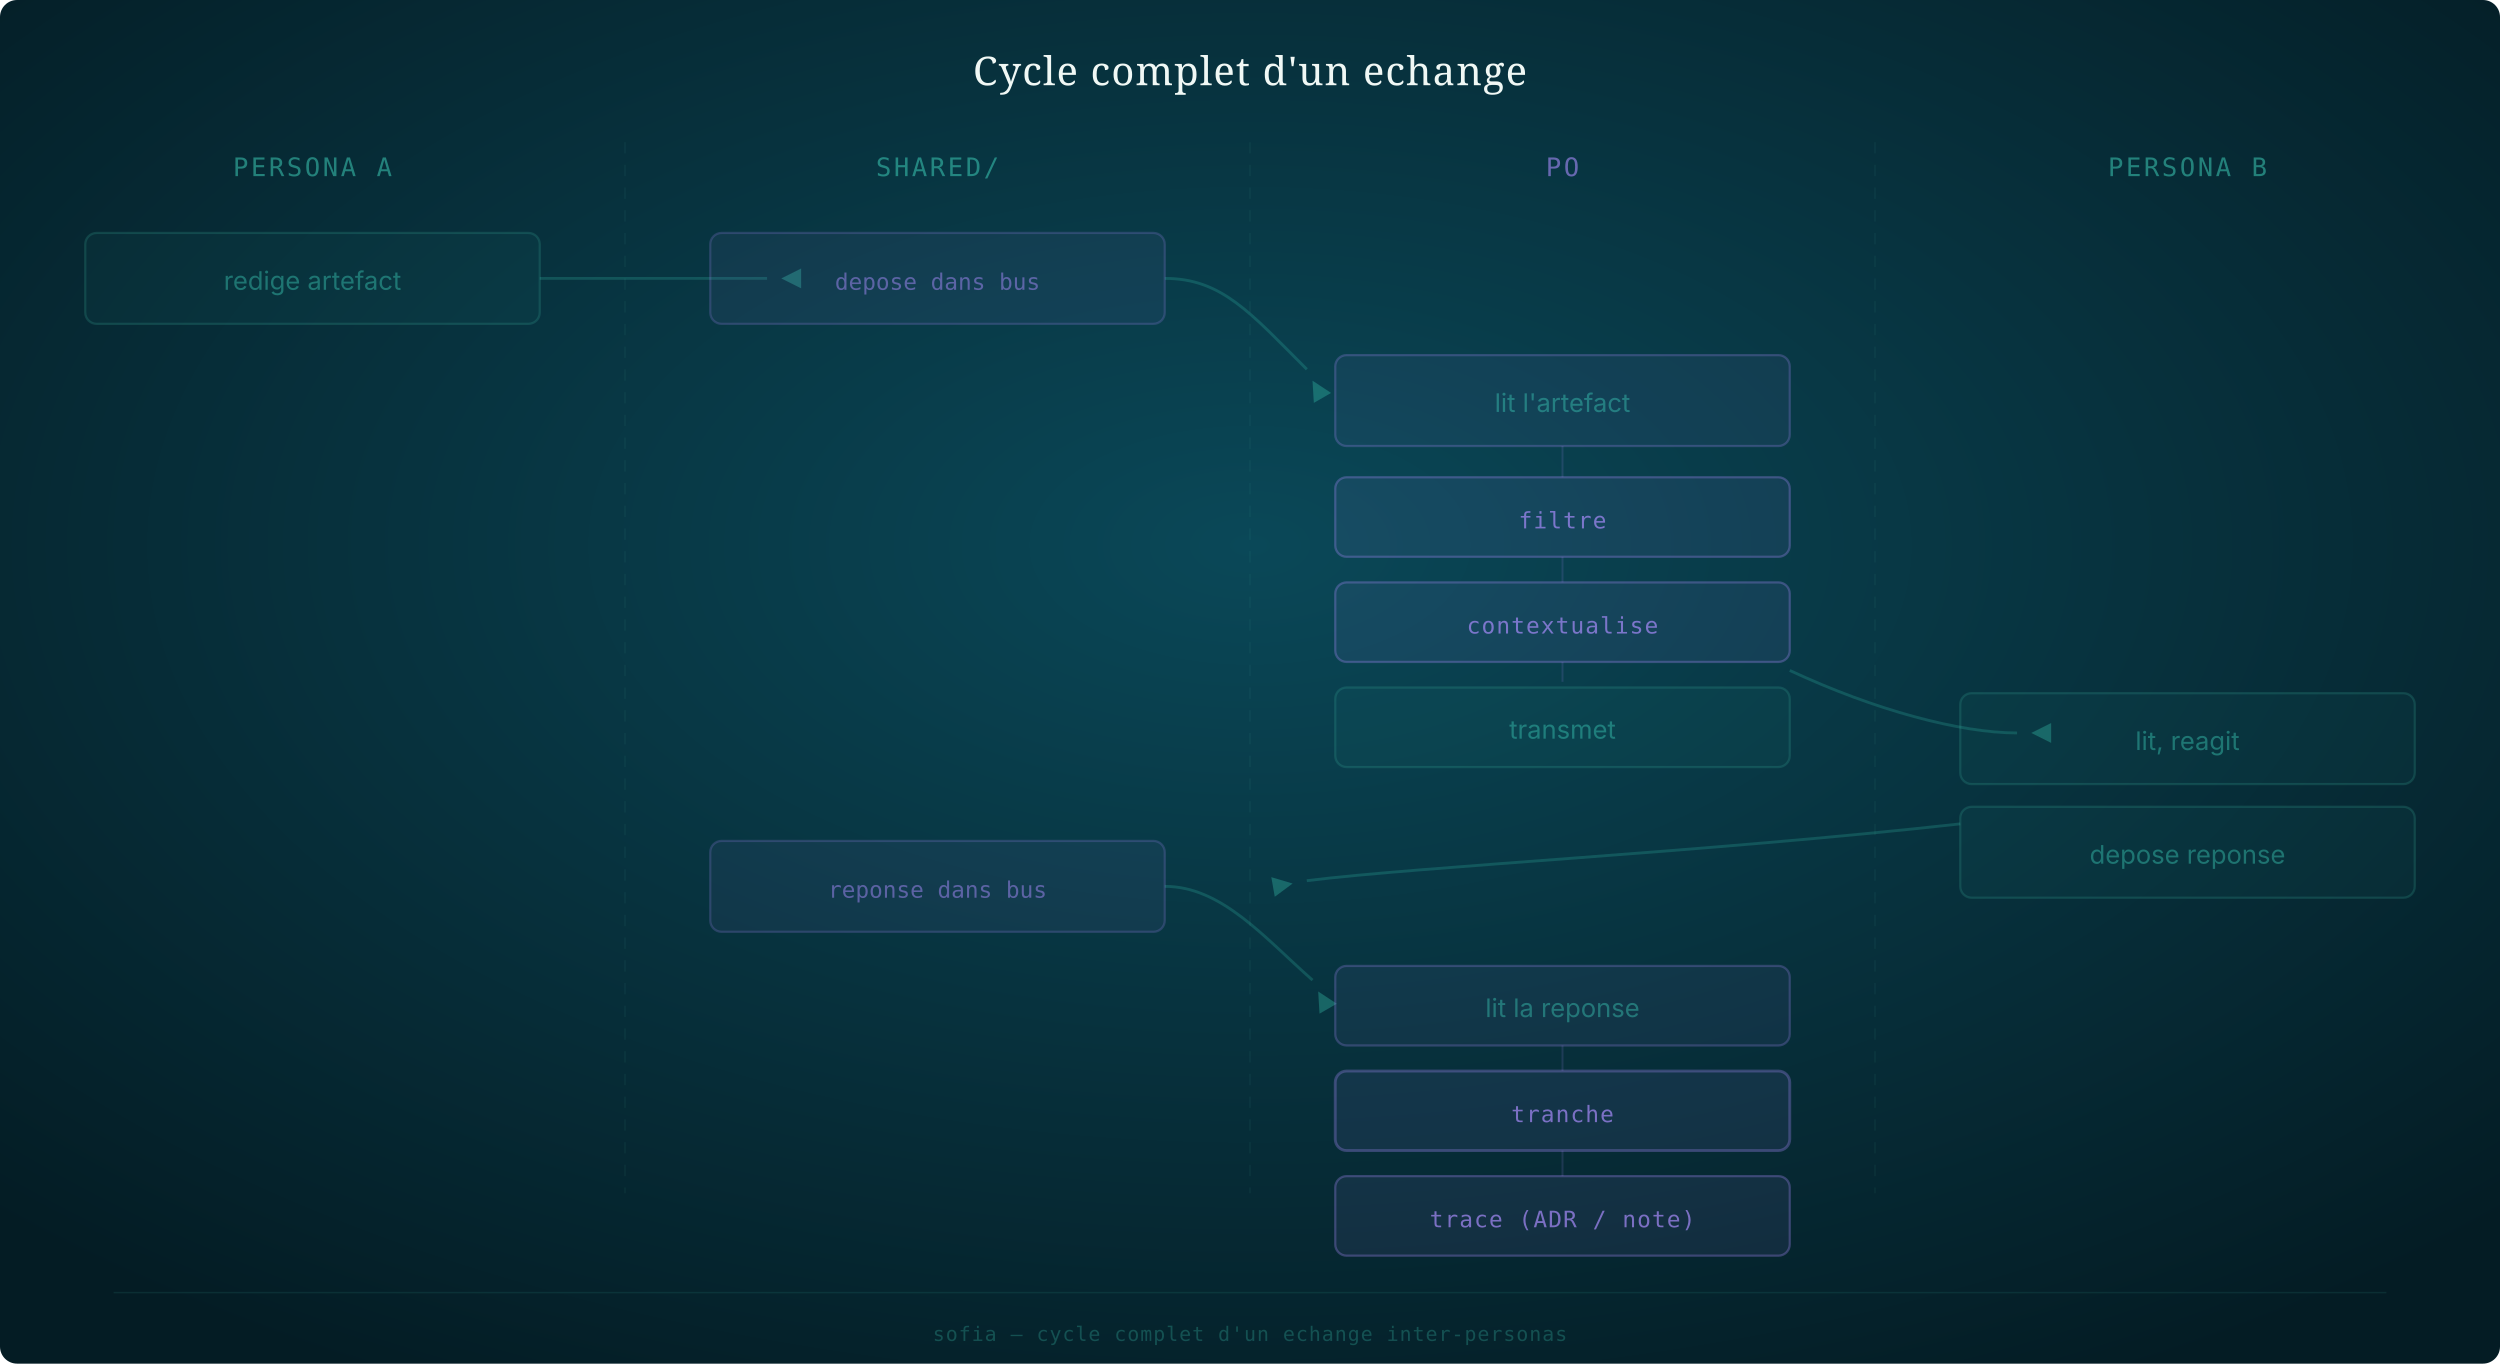
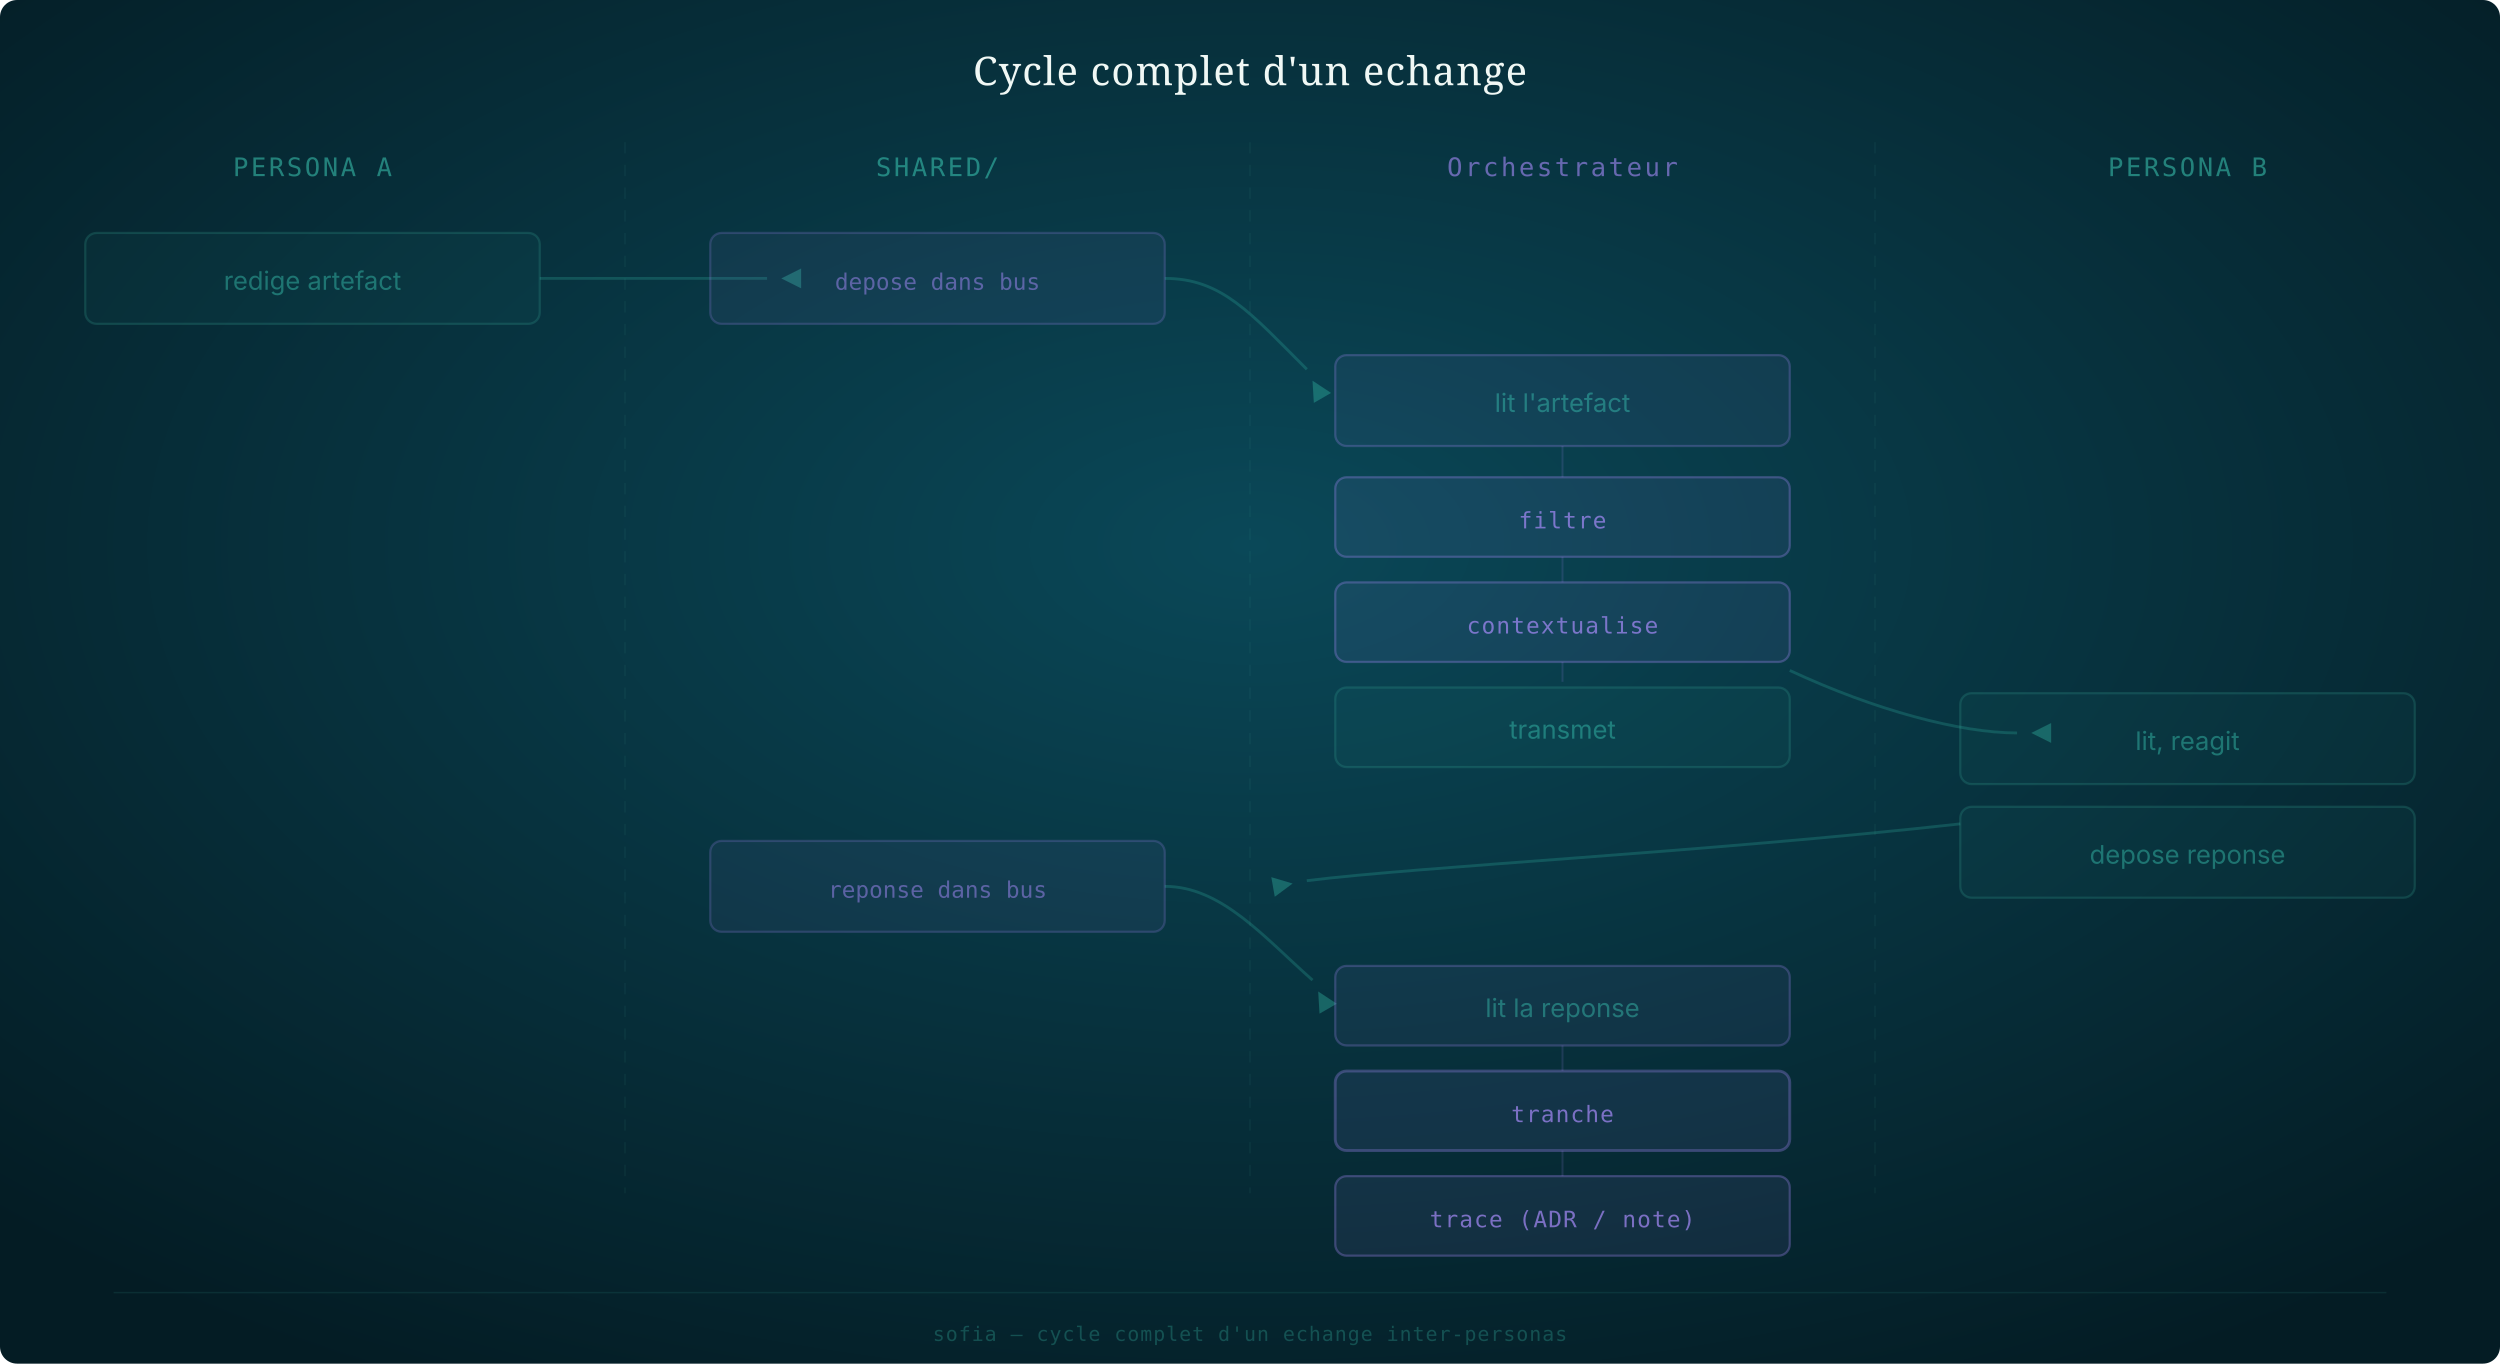
<svg xmlns="http://www.w3.org/2000/svg" viewBox="0 0 880 480">
  <defs>
    <radialGradient id="bg-grad" cx="50%" cy="40%" r="70%">
      <stop offset="0%" stop-color="#0a4858" />
      <stop offset="100%" stop-color="#041c24" />
    </radialGradient>
  </defs>
  <rect width="880" height="480" fill="url(#bg-grad)" rx="6" />
  <text x="440" y="30" text-anchor="middle" fill="#f0f8f5" font-family="Georgia,serif" font-size="14" font-weight="300" letter-spacing="0.03em">Cycle complet d'un echange</text>
  <text x="110" y="62" text-anchor="middle" fill="rgba(64,216,192,0.5)" font-family="IBM Plex Mono,monospace" font-size="9" letter-spacing="0.1em">PERSONA A</text>
  <text x="330" y="62" text-anchor="middle" fill="rgba(64,216,192,0.5)" font-family="IBM Plex Mono,monospace" font-size="9" letter-spacing="0.1em">SHARED/</text>
-   <text x="550" y="62" text-anchor="middle" fill="rgba(167,139,250,0.6)" font-family="IBM Plex Mono,monospace" font-size="9" letter-spacing="0.1em">PO</text>
+   <text x="550" y="62" text-anchor="middle" fill="rgba(167,139,250,0.6)" font-family="IBM Plex Mono,monospace" font-size="9" letter-spacing="0.1em">Orchestrateur</text>
  <text x="770" y="62" text-anchor="middle" fill="rgba(64,216,192,0.5)" font-family="IBM Plex Mono,monospace" font-size="9" letter-spacing="0.1em">PERSONA B</text>
  <line x1="220" y1="50" x2="220" y2="420" stroke="rgba(64,180,160,0.08)" stroke-width="0.5" stroke-dasharray="4 4" />
  <line x1="440" y1="50" x2="440" y2="420" stroke="rgba(64,180,160,0.08)" stroke-width="0.5" stroke-dasharray="4 4" />
  <line x1="660" y1="50" x2="660" y2="420" stroke="rgba(64,180,160,0.08)" stroke-width="0.5" stroke-dasharray="4 4" />
  <rect x="30" y="82" width="160" height="32" rx="4" fill="rgba(64,216,192,0.04)" stroke="rgba(64,180,160,0.2)" stroke-width="0.8" />
  <text x="110" y="102" text-anchor="middle" fill="rgba(64,216,192,0.4)" font-family="Inter,sans-serif" font-size="9">redige artefact</text>
  <path d="M 190 98 C 230 98, 250 98, 270 98" fill="none" stroke="rgba(64,216,192,0.2)" stroke-width="1" />
  <path d="M7,-3.5 L0,0 L7,3.5Z" fill="rgba(64,216,192,0.3)" transform="translate(275,98) rotate(0)" />
  <rect x="250" y="82" width="160" height="32" rx="4" fill="rgba(167,139,250,0.06)" stroke="rgba(167,139,250,0.2)" stroke-width="0.8" />
  <text x="330" y="102" text-anchor="middle" fill="rgba(167,139,250,0.5)" font-family="IBM Plex Mono,monospace" font-size="8">depose dans bus</text>
  <path d="M 410 98 C 430 98, 440 110, 460 130" fill="none" stroke="rgba(64,216,192,0.2)" stroke-width="1" />
  <path d="M7,-3.5 L0,0 L7,3.5Z" fill="rgba(64,216,192,0.3)" transform="translate(462,134) rotate(60)" />
  <rect x="470" y="125" width="160" height="32" rx="4" fill="rgba(167,139,250,0.06)" stroke="rgba(167,139,250,0.25)" stroke-width="0.8" />
  <text x="550" y="145" text-anchor="middle" fill="rgba(64,216,192,0.4)" font-family="Inter,sans-serif" font-size="9">lit l'artefact</text>
  <rect x="470" y="168" width="160" height="28" rx="4" fill="rgba(167,139,250,0.08)" stroke="rgba(167,139,250,0.3)" stroke-width="0.8" />
  <text x="550" y="186" text-anchor="middle" fill="rgba(167,139,250,0.7)" font-family="IBM Plex Mono,monospace" font-size="8" letter-spacing="0.05em">filtre</text>
  <rect x="470" y="205" width="160" height="28" rx="4" fill="rgba(167,139,250,0.08)" stroke="rgba(167,139,250,0.3)" stroke-width="0.8" />
  <text x="550" y="223" text-anchor="middle" fill="rgba(167,139,250,0.7)" font-family="IBM Plex Mono,monospace" font-size="8" letter-spacing="0.05em">contextualise</text>
  <path d="M 630 236 C 660 250, 690 258, 710 258" fill="none" stroke="rgba(64,216,192,0.2)" stroke-width="1" />
  <path d="M7,-3.5 L0,0 L7,3.5Z" fill="rgba(64,216,192,0.3)" transform="translate(715,258) rotate(0)" />
  <line x1="550" y1="157" x2="550" y2="168" stroke="rgba(167,139,250,0.15)" stroke-width="0.7" />
  <line x1="550" y1="196" x2="550" y2="205" stroke="rgba(167,139,250,0.15)" stroke-width="0.7" />
  <line x1="550" y1="233" x2="550" y2="240" stroke="rgba(167,139,250,0.15)" stroke-width="0.7" />
  <rect x="470" y="242" width="160" height="28" rx="4" fill="rgba(64,216,192,0.04)" stroke="rgba(64,180,160,0.2)" stroke-width="0.8" />
  <text x="550" y="260" text-anchor="middle" fill="rgba(64,216,192,0.4)" font-family="Inter,sans-serif" font-size="9">transmet</text>
  <rect x="690" y="244" width="160" height="32" rx="4" fill="rgba(64,216,192,0.04)" stroke="rgba(64,180,160,0.2)" stroke-width="0.8" />
  <text x="770" y="264" text-anchor="middle" fill="rgba(64,216,192,0.4)" font-family="Inter,sans-serif" font-size="9">lit, reagit</text>
  <path d="M 690 290 C 600 300, 500 305, 460 310" fill="none" stroke="rgba(64,216,192,0.2)" stroke-width="1" />
  <path d="M7,-3.5 L0,0 L7,3.5Z" fill="rgba(64,216,192,0.3)" transform="translate(455,311) rotate(170)" />
  <rect x="690" y="284" width="160" height="32" rx="4" fill="rgba(64,216,192,0.04)" stroke="rgba(64,180,160,0.2)" stroke-width="0.8" />
  <text x="770" y="304" text-anchor="middle" fill="rgba(64,216,192,0.4)" font-family="Inter,sans-serif" font-size="9">depose reponse</text>
  <rect x="250" y="296" width="160" height="32" rx="4" fill="rgba(167,139,250,0.06)" stroke="rgba(167,139,250,0.2)" stroke-width="0.8" />
  <text x="330" y="316" text-anchor="middle" fill="rgba(167,139,250,0.5)" font-family="IBM Plex Mono,monospace" font-size="8">reponse dans bus</text>
  <path d="M 410 312 C 430 312, 445 330, 462 345" fill="none" stroke="rgba(64,216,192,0.2)" stroke-width="1" />
  <path d="M7,-3.5 L0,0 L7,3.5Z" fill="rgba(64,216,192,0.3)" transform="translate(464,349) rotate(60)" />
  <rect x="470" y="340" width="160" height="28" rx="4" fill="rgba(167,139,250,0.06)" stroke="rgba(167,139,250,0.25)" stroke-width="0.8" />
  <text x="550" y="358" text-anchor="middle" fill="rgba(64,216,192,0.4)" font-family="Inter,sans-serif" font-size="9">lit la reponse</text>
  <rect x="470" y="377" width="160" height="28" rx="4" fill="rgba(167,139,250,0.08)" stroke="rgba(167,139,250,0.3)" stroke-width="1" />
  <text x="550" y="395" text-anchor="middle" fill="rgba(167,139,250,0.7)" font-family="IBM Plex Mono,monospace" font-size="8" letter-spacing="0.05em">tranche</text>
  <rect x="470" y="414" width="160" height="28" rx="4" fill="rgba(167,139,250,0.08)" stroke="rgba(167,139,250,0.3)" stroke-width="0.8" />
  <text x="550" y="432" text-anchor="middle" fill="rgba(167,139,250,0.7)" font-family="IBM Plex Mono,monospace" font-size="8" letter-spacing="0.05em">trace (ADR / note)</text>
  <line x1="550" y1="368" x2="550" y2="377" stroke="rgba(167,139,250,0.15)" stroke-width="0.7" />
  <line x1="550" y1="405" x2="550" y2="414" stroke="rgba(167,139,250,0.15)" stroke-width="0.7" />
  <line x1="40" y1="455" x2="840" y2="455" stroke="rgba(64,180,160,0.12)" stroke-width="0.5" />
  <text x="440" y="472" text-anchor="middle" fill="rgba(64,216,192,0.25)" font-family="IBM Plex Mono,monospace" font-size="7" letter-spacing="0.05em">sofia — cycle complet d'un echange inter-personas</text>
</svg>
